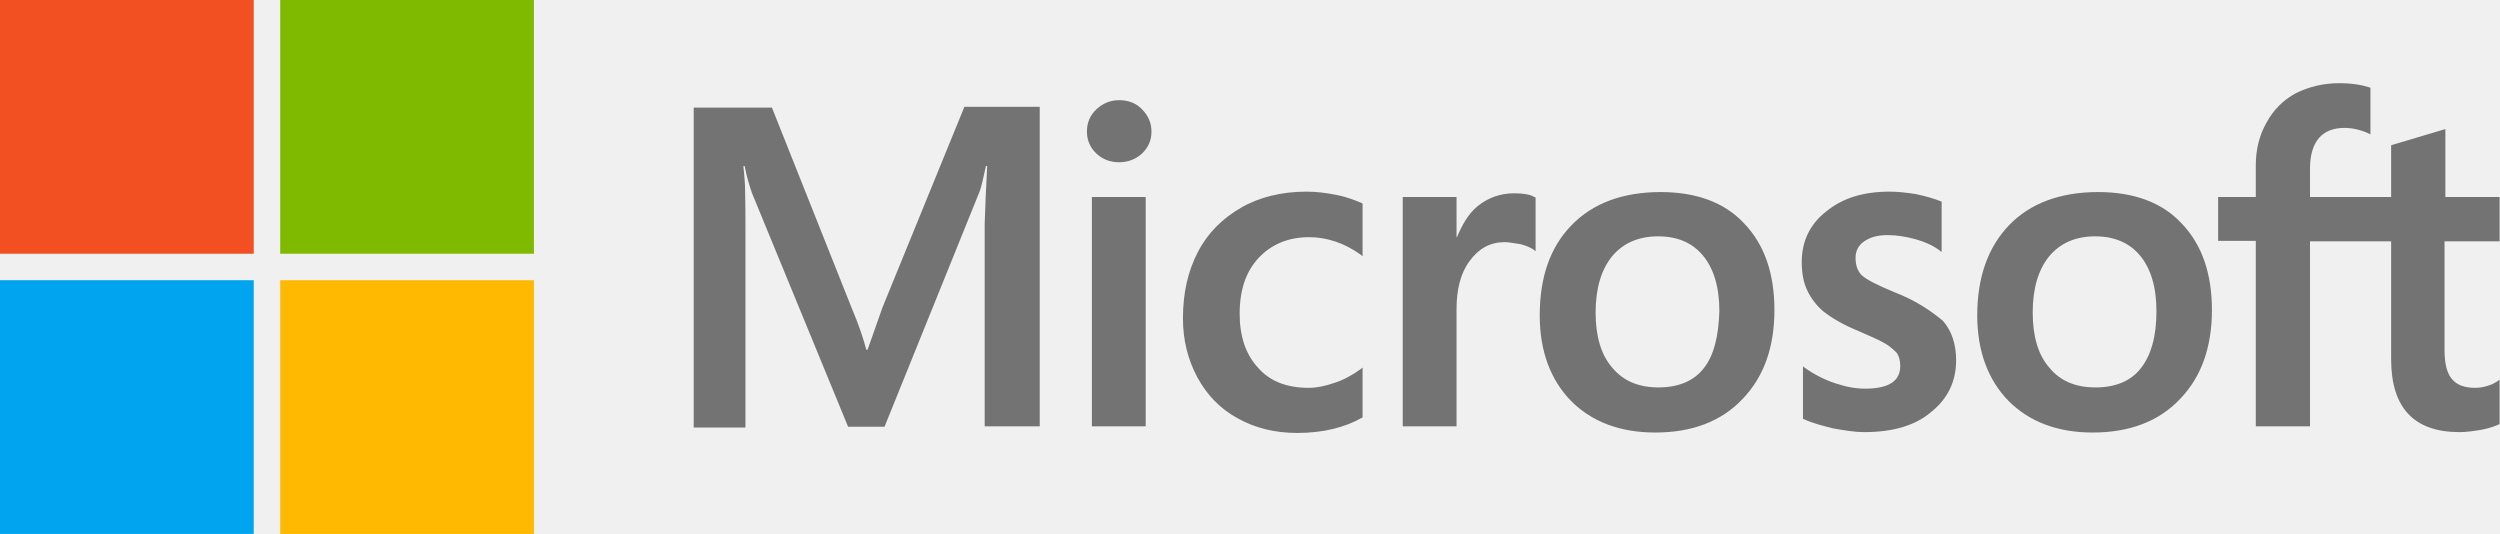
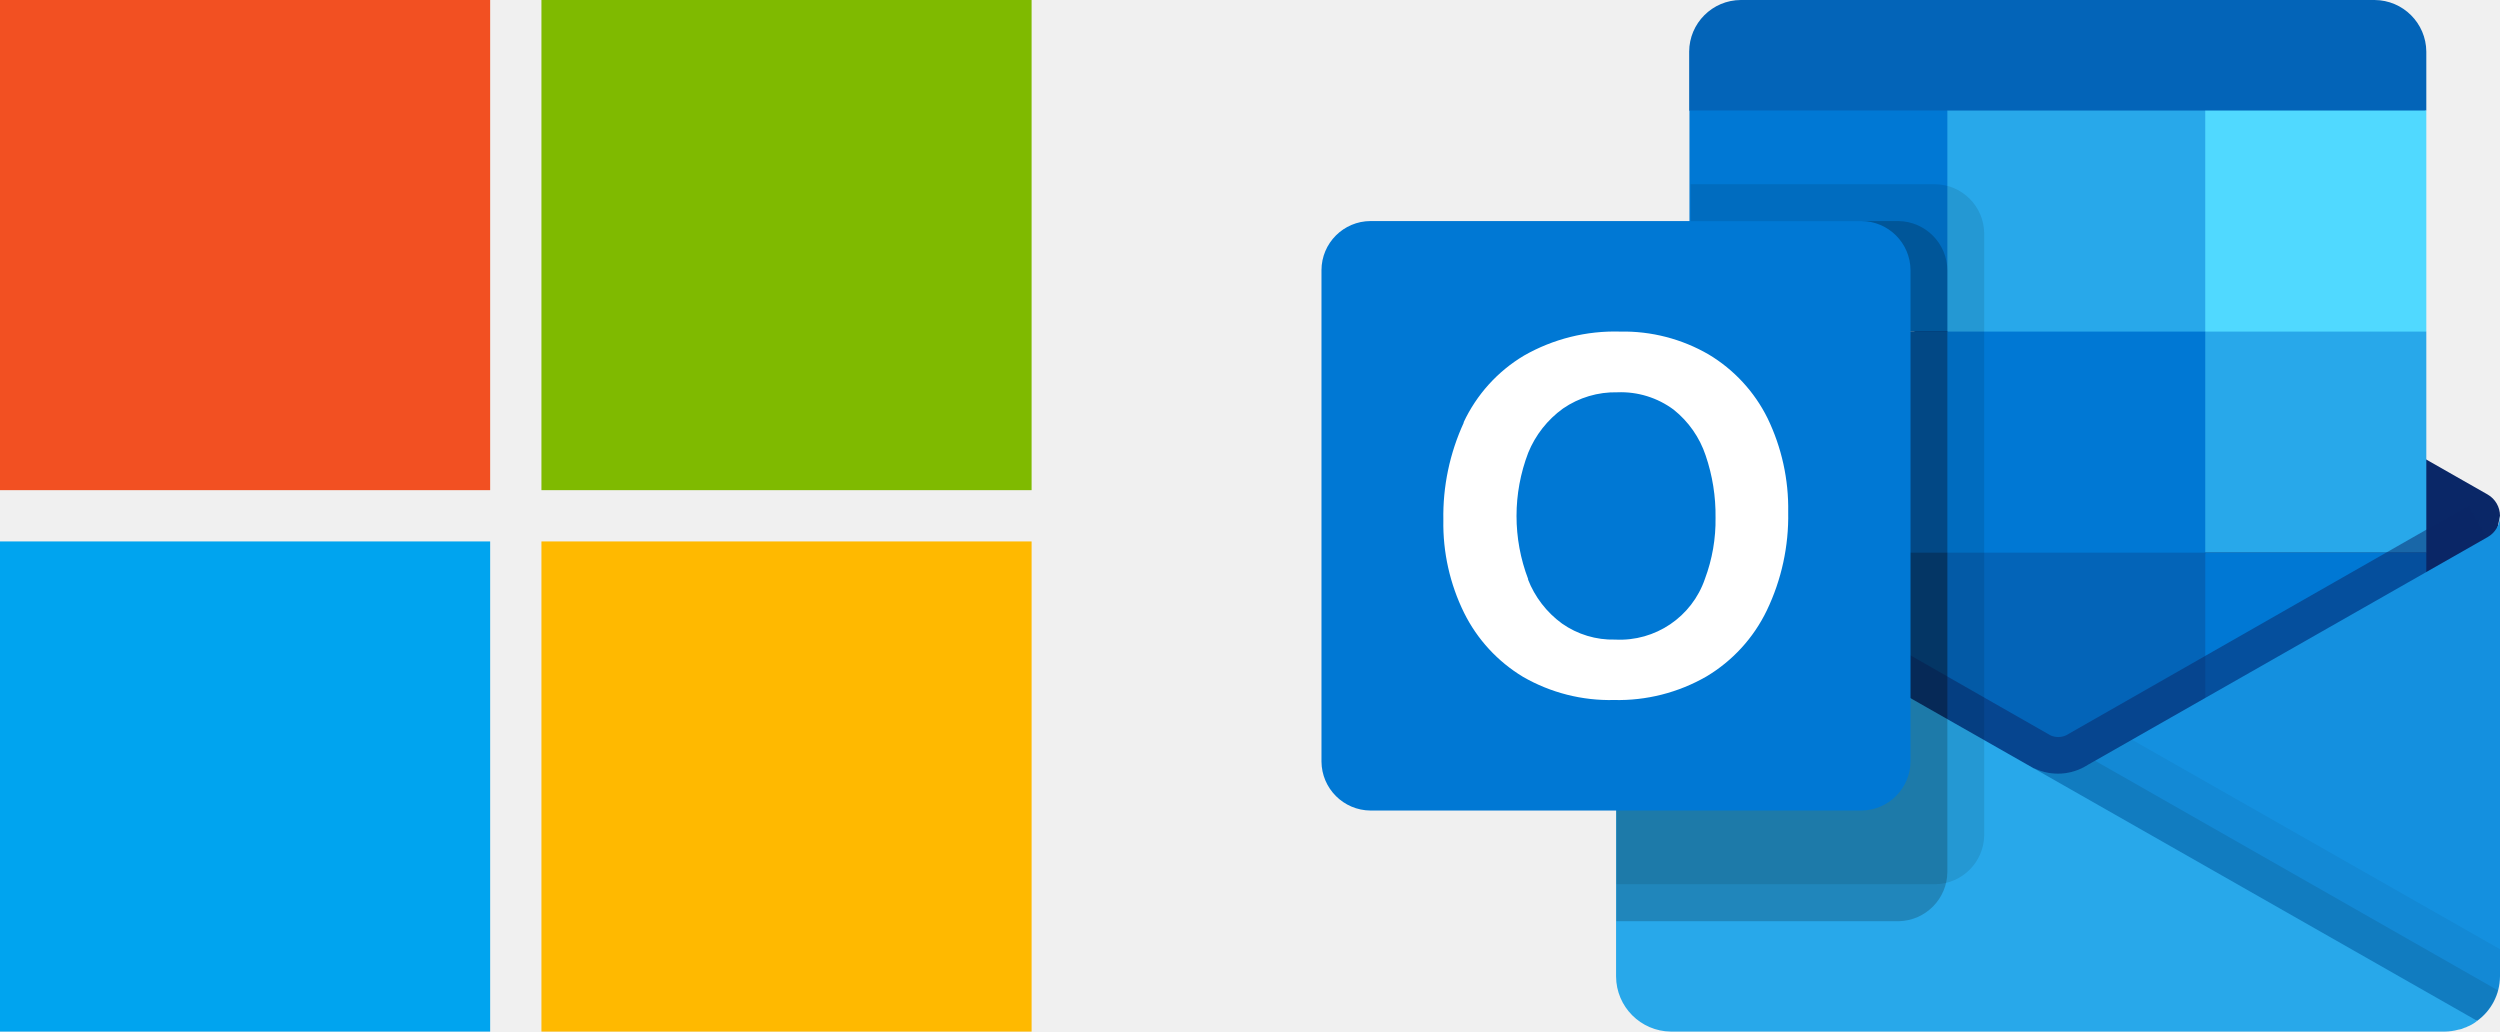
- <svg xmlns="http://www.w3.org/2000/svg" viewBox="0 0 604 129">
-   <path d="M213.2 74.3l-3.6 10.2h-.3c-.6-2.3-1.7-5.8-3.5-10L186.5 26h-18.9v77.3h12.5V55.6c0-3 0-6.4-.1-10.6-.1-2.1-.3-3.7-.4-4.9h.3c.6 3 1.3 5.2 1.8 6.6l23.2 56.4h8.8l23-56.9c.5-1.3 1-3.9 1.5-6.1h.3c-.3 5.7-.5 10.8-.6 13.9v49h13.3V25.8H233l-19.8 48.5zm50.6-26.7h13V103h-13zm6.6-23.4c-2.2 0-4 .8-5.5 2.2-1.5 1.4-2.3 3.2-2.3 5.4 0 2.1.8 3.9 2.3 5.3 1.5 1.4 3.3 2.1 5.5 2.1s4.1-.8 5.5-2.1c1.5-1.4 2.3-3.2 2.3-5.3s-.8-3.9-2.3-5.4c-1.3-1.4-3.2-2.2-5.5-2.2m52.5 22.9c-2.4-.5-4.9-.8-7.3-.8-5.9 0-11.3 1.3-15.8 3.9-4.5 2.6-8.1 6.2-10.4 10.7-2.4 4.6-3.6 9.9-3.6 16 0 5.3 1.2 10 3.5 14.3 2.3 4.2 5.5 7.6 9.8 9.9 4.1 2.3 8.9 3.5 14.3 3.5 6.2 0 11.5-1.3 15.7-3.7l.1-.1v-12l-.5.4c-1.9 1.4-4.1 2.6-6.3 3.3-2.3.8-4.4 1.2-6.2 1.2-5.2 0-9.3-1.5-12.2-4.8-3-3.2-4.5-7.6-4.5-13.1 0-5.7 1.5-10.2 4.6-13.5 3.1-3.3 7.2-5 12.2-5 4.2 0 8.5 1.4 12.4 4.2l.5.4V49.2l-.1-.1c-1.7-.7-3.6-1.5-6.2-2m42.9-.4c-3.2 0-6.2 1-8.8 3.1-2.2 1.8-3.7 4.4-5 7.5h-.1v-9.7h-13V103h13V74.7c0-4.8 1-8.8 3.2-11.7 2.2-3 5-4.5 8.4-4.5 1.2 0 2.4.3 3.9.5 1.4.4 2.4.8 3.1 1.3l.5.4v-13l-.3-.1c-.9-.6-2.7-.9-4.9-.9m35.4-.3c-9.1 0-16.4 2.7-21.5 8-5.2 5.3-7.7 12.6-7.7 21.8 0 8.6 2.6 15.6 7.6 20.7 5 5 11.8 7.6 20.3 7.6 8.9 0 16-2.7 21.1-8.1 5.2-5.4 7.7-12.6 7.7-21.5 0-8.8-2.4-15.8-7.3-20.9-4.7-5.1-11.6-7.6-20.2-7.6M411.6 89c-2.4 3.1-6.2 4.6-10.9 4.6s-8.5-1.5-11.2-4.8c-2.7-3.1-4-7.6-4-13.3 0-5.9 1.4-10.4 4-13.6 2.7-3.2 6.4-4.8 11.1-4.8 4.6 0 8.2 1.5 10.8 4.6 2.6 3.1 4 7.6 4 13.5-.2 6-1.3 10.7-3.8 13.8m46.1-18.4c-4.1-1.7-6.7-3-7.9-4.1-1-1-1.5-2.4-1.5-4.2 0-1.5.6-3 2.1-4s3.2-1.5 5.7-1.5c2.2 0 4.5.4 6.7 1s4.2 1.5 5.8 2.7l.5.4V48.7l-.3-.1c-1.5-.6-3.5-1.2-5.9-1.7-2.4-.4-4.6-.6-6.4-.6-6.2 0-11.3 1.5-15.3 4.8-4 3.1-5.9 7.3-5.9 12.2 0 2.6.4 4.9 1.3 6.8.9 1.9 2.2 3.7 4 5.2 1.8 1.4 4.4 3 8 4.5 3 1.3 5.3 2.3 6.7 3.1 1.4.8 2.3 1.7 3 2.4.5.8.8 1.8.8 3.1 0 3.7-2.8 5.5-8.5 5.5-2.2 0-4.5-.4-7.2-1.3s-5.2-2.2-7.3-3.7l-.5-.4v12.7l.3.1c1.9.9 4.2 1.5 7 2.2 2.8.5 5.3.9 7.5.9 6.7 0 12.2-1.5 16.1-4.8 4-3.2 6.1-7.3 6.1-12.6 0-3.7-1-7-3.2-9.5-2.9-2.4-6.5-4.9-11.7-6.9m49.2-24.2c-9.1 0-16.4 2.7-21.5 8s-7.7 12.6-7.7 21.8c0 8.6 2.6 15.6 7.6 20.7 5 5 11.8 7.6 20.3 7.6 8.9 0 16-2.7 21.1-8.1 5.2-5.4 7.7-12.6 7.7-21.5 0-8.8-2.4-15.8-7.3-20.9-4.7-5.1-11.6-7.6-20.2-7.6M517.2 89c-2.4 3.1-6.2 4.6-10.9 4.6-4.8 0-8.5-1.5-11.2-4.8-2.7-3.1-4-7.6-4-13.3 0-5.9 1.4-10.4 4-13.6 2.7-3.2 6.4-4.8 11.1-4.8 4.5 0 8.2 1.5 10.8 4.6 2.6 3.1 4 7.6 4 13.5 0 6-1.3 10.7-3.8 13.8m86.7-30.7V47.6h-13.1V31.2l-.4.1L578 35l-.3.1v12.5h-19.6v-7c0-3.2.8-5.7 2.2-7.3s3.5-2.4 6.1-2.4c1.8 0 3.7.4 5.8 1.3l.5.3V21.2l-.3-.1c-1.8-.6-4.2-1-7.3-1-3.9 0-7.3.9-10.4 2.4-3.1 1.7-5.4 4-7.1 7.1-1.7 3-2.6 6.4-2.6 10.3v7.7h-9.1v10.6h9.1V103h13.1V58.3h19.6v28.5c0 11.7 5.5 17.6 16.5 17.6 1.8 0 3.7-.3 5.5-.6 1.9-.4 3.3-.9 4.1-1.3l.1-.1V91.7l-.5.4c-.8.5-1.5.9-2.7 1.2-1 .3-1.9.4-2.6.4-2.6 0-4.4-.6-5.7-2.1-1.2-1.4-1.8-3.7-1.8-7.1V58.3h13.3z" fill="#737373" />
-   <path fill="#F25022" d="M0 0h61.3v61.3H0z" />
-   <path fill="#7FBA00" d="M67.7 0H129v61.3H67.7z" />
-   <path fill="#00A4EF" d="M0 67.7h61.3V129H0z" />
-   <path fill="#FFB900" d="M67.7 67.7H129V129H67.7z" />
+ <svg xmlns="http://www.w3.org/2000/svg" id="Layer_1" data-name="Layer 1" viewBox="0 0 169.64 70">
+   <defs>
+     <style>.cls-1{fill:#0364b8}.cls-3{fill:#28a8ea}.cls-4{fill:#0078d4;fill-rule:evenodd}.cls-10{fill-opacity:.1}</style>
+   </defs>
+   <path class="cls-1" d="M161.13 0h-43a3.52 3.52 0 00-3.51 3.51v4L138.86 15l25.78-7.5v-4a3.53 3.53 0 00-3.51-3.5z" />
+   <path d="M168.76 38.51a28.15 28.15 0 00.88-3.51 1.67 1.67 0 00-.83-1.44L141.67 18.1a3.35 3.35 0 00-.36-.21 3.77 3.77 0 00-3.34 0 3.35 3.35 0 00-.36.21l-27.09 15.44a1.67 1.67 0 00-.83 1.44 28.15 28.15 0 00.88 3.51l28.73 21z" fill="#0a2767" />
+   <path class="cls-3" d="M149.64 7.5h-17.5l-5 7.5 5 7.5 17.5 15h15v-15z" />
+   <path class="cls-4" d="M114.64 7.5h17.5v15h-17.5z" />
+   <path d="M149.64 7.5h15v15h-15z" fill="#50d9ff" fill-rule="evenodd" />
+   <path class="cls-1" d="M149.64 37.5l-17.5-15h-17.5v15l17.5 15 27.08 4.42z" />
+   <path class="cls-4" d="M132.14 22.5h17.5v15h-17.5z" />
+   <path d="M114.64 37.5h17.5v15h-17.5z" fill="#064a8c" fill-rule="evenodd" />
+   <path class="cls-4" d="M149.64 37.5h15v15h-15z" />
+   <path d="M140.12 58l-29.49-21.5 1.24-2.17 27.27 15.57a1.28 1.28 0 001.05 0l27.33-15.6 1.24 2.17z" fill-opacity=".5" fill="#0a2767" />
+   <path d="M168.81 36.44L141.67 51.9a3.74 3.74 0 01-3.65.23l9.44 12.65 20.63 4.49a3.75 3.75 0 001.55-3V35a1.65 1.65 0 01-.83 1.44z" fill="#1490df" />
+   <path d="M169.64 66.25v-1.84l-25-14.23-3 1.72a3.77 3.77 0 01-3.65.23l9.44 12.65 20.63 4.49a3.74 3.74 0 001.55-3z" fill-opacity=".05" />
+   <path class="cls-10" d="M169.51 67.21l-27.35-15.59-.49.28a3.77 3.77 0 01-3.65.23l9.44 12.65 20.63 4.49a3.76 3.76 0 001.43-2.08z" />
+   <path class="cls-3" d="M110.51 36.48l-.08-.05a1.63 1.63 0 01-.77-1.4v31.23a3.76 3.76 0 003.72 3.74h52.51a3.58 3.58 0 00.92-.13 1.39 1.39 0 00.45-.14.34.34 0 00.15-.06 2.52 2.52 0 00.58-.32l.1-.08z" />
+   <path class="cls-10" d="M134.64 56.67V15.84a3.37 3.37 0 00-3.33-3.34h-16.59v18.64l-4.21 2.4a1.68 1.68 0 00-.83 1.44V60h21.67a3.37 3.37 0 003.29-3.33z" />
+   <path d="M132.14 59.17V18.33a3.37 3.37 0 00-3.33-3.33h-14.09v16.14l-4.21 2.4a1.68 1.68 0 00-.83 1.44v27.53h19.17a3.37 3.37 0 003.29-3.34zm0-5V18.33a3.37 3.37 0 00-3.33-3.33h-14.09v16.14l-4.21 2.4a1.68 1.68 0 00-.83 1.44v22.53h19.17a3.37 3.37 0 003.29-3.34zm-2.5 0V18.33a3.37 3.37 0 00-3.33-3.33h-11.59v16.14l-4.21 2.4a1.68 1.68 0 00-.83 1.44v22.53h16.67a3.37 3.37 0 003.29-3.34z" fill-opacity=".2" />
+   <path d="M93 15h33.3a3.35 3.35 0 013.34 3.33v33.34A3.36 3.36 0 01126.3 55H93a3.35 3.35 0 01-3.33-3.33V18.33A3.34 3.34 0 0193 15z" fill="#0078d4" />
+   <path d="M99.31 28.67a10.41 10.41 0 014.1-4.54 12.42 12.42 0 016.53-1.63 11.5 11.5 0 016 1.55 10.44 10.44 0 014 4.33 14.07 14.07 0 011.4 6.37 14.78 14.78 0 01-1.45 6.67 10.55 10.55 0 01-4.11 4.49 12 12 0 01-6.26 1.59 11.8 11.8 0 01-6.17-1.57 10.53 10.53 0 01-4-4.34 13.7 13.7 0 01-1.41-6.3 15.15 15.15 0 011.39-6.62zm4.37 10.64a6.74 6.74 0 002.31 3 6 6 0 003.61 1.09 6.1 6.1 0 006.09-4.12 11.36 11.36 0 00.72-4.16 12.54 12.54 0 00-.67-4.21 6.68 6.68 0 00-2.17-3.11 6 6 0 00-3.82-1.18 6.25 6.25 0 00-3.69 1.1 6.92 6.92 0 00-2.36 3 12 12 0 000 8.59z" fill="#fff" />
+   <path d="M0 0h33.26v33.26H0z" fill="#f25022" />
+   <path d="M36.74 0H70v33.26H36.74z" fill="#7fba00" />
+   <path d="M0 36.74h33.26V70H0z" fill="#00a4ef" />
+   <path d="M36.74 36.74H70V70H36.74z" fill="#ffb900" />
</svg>
